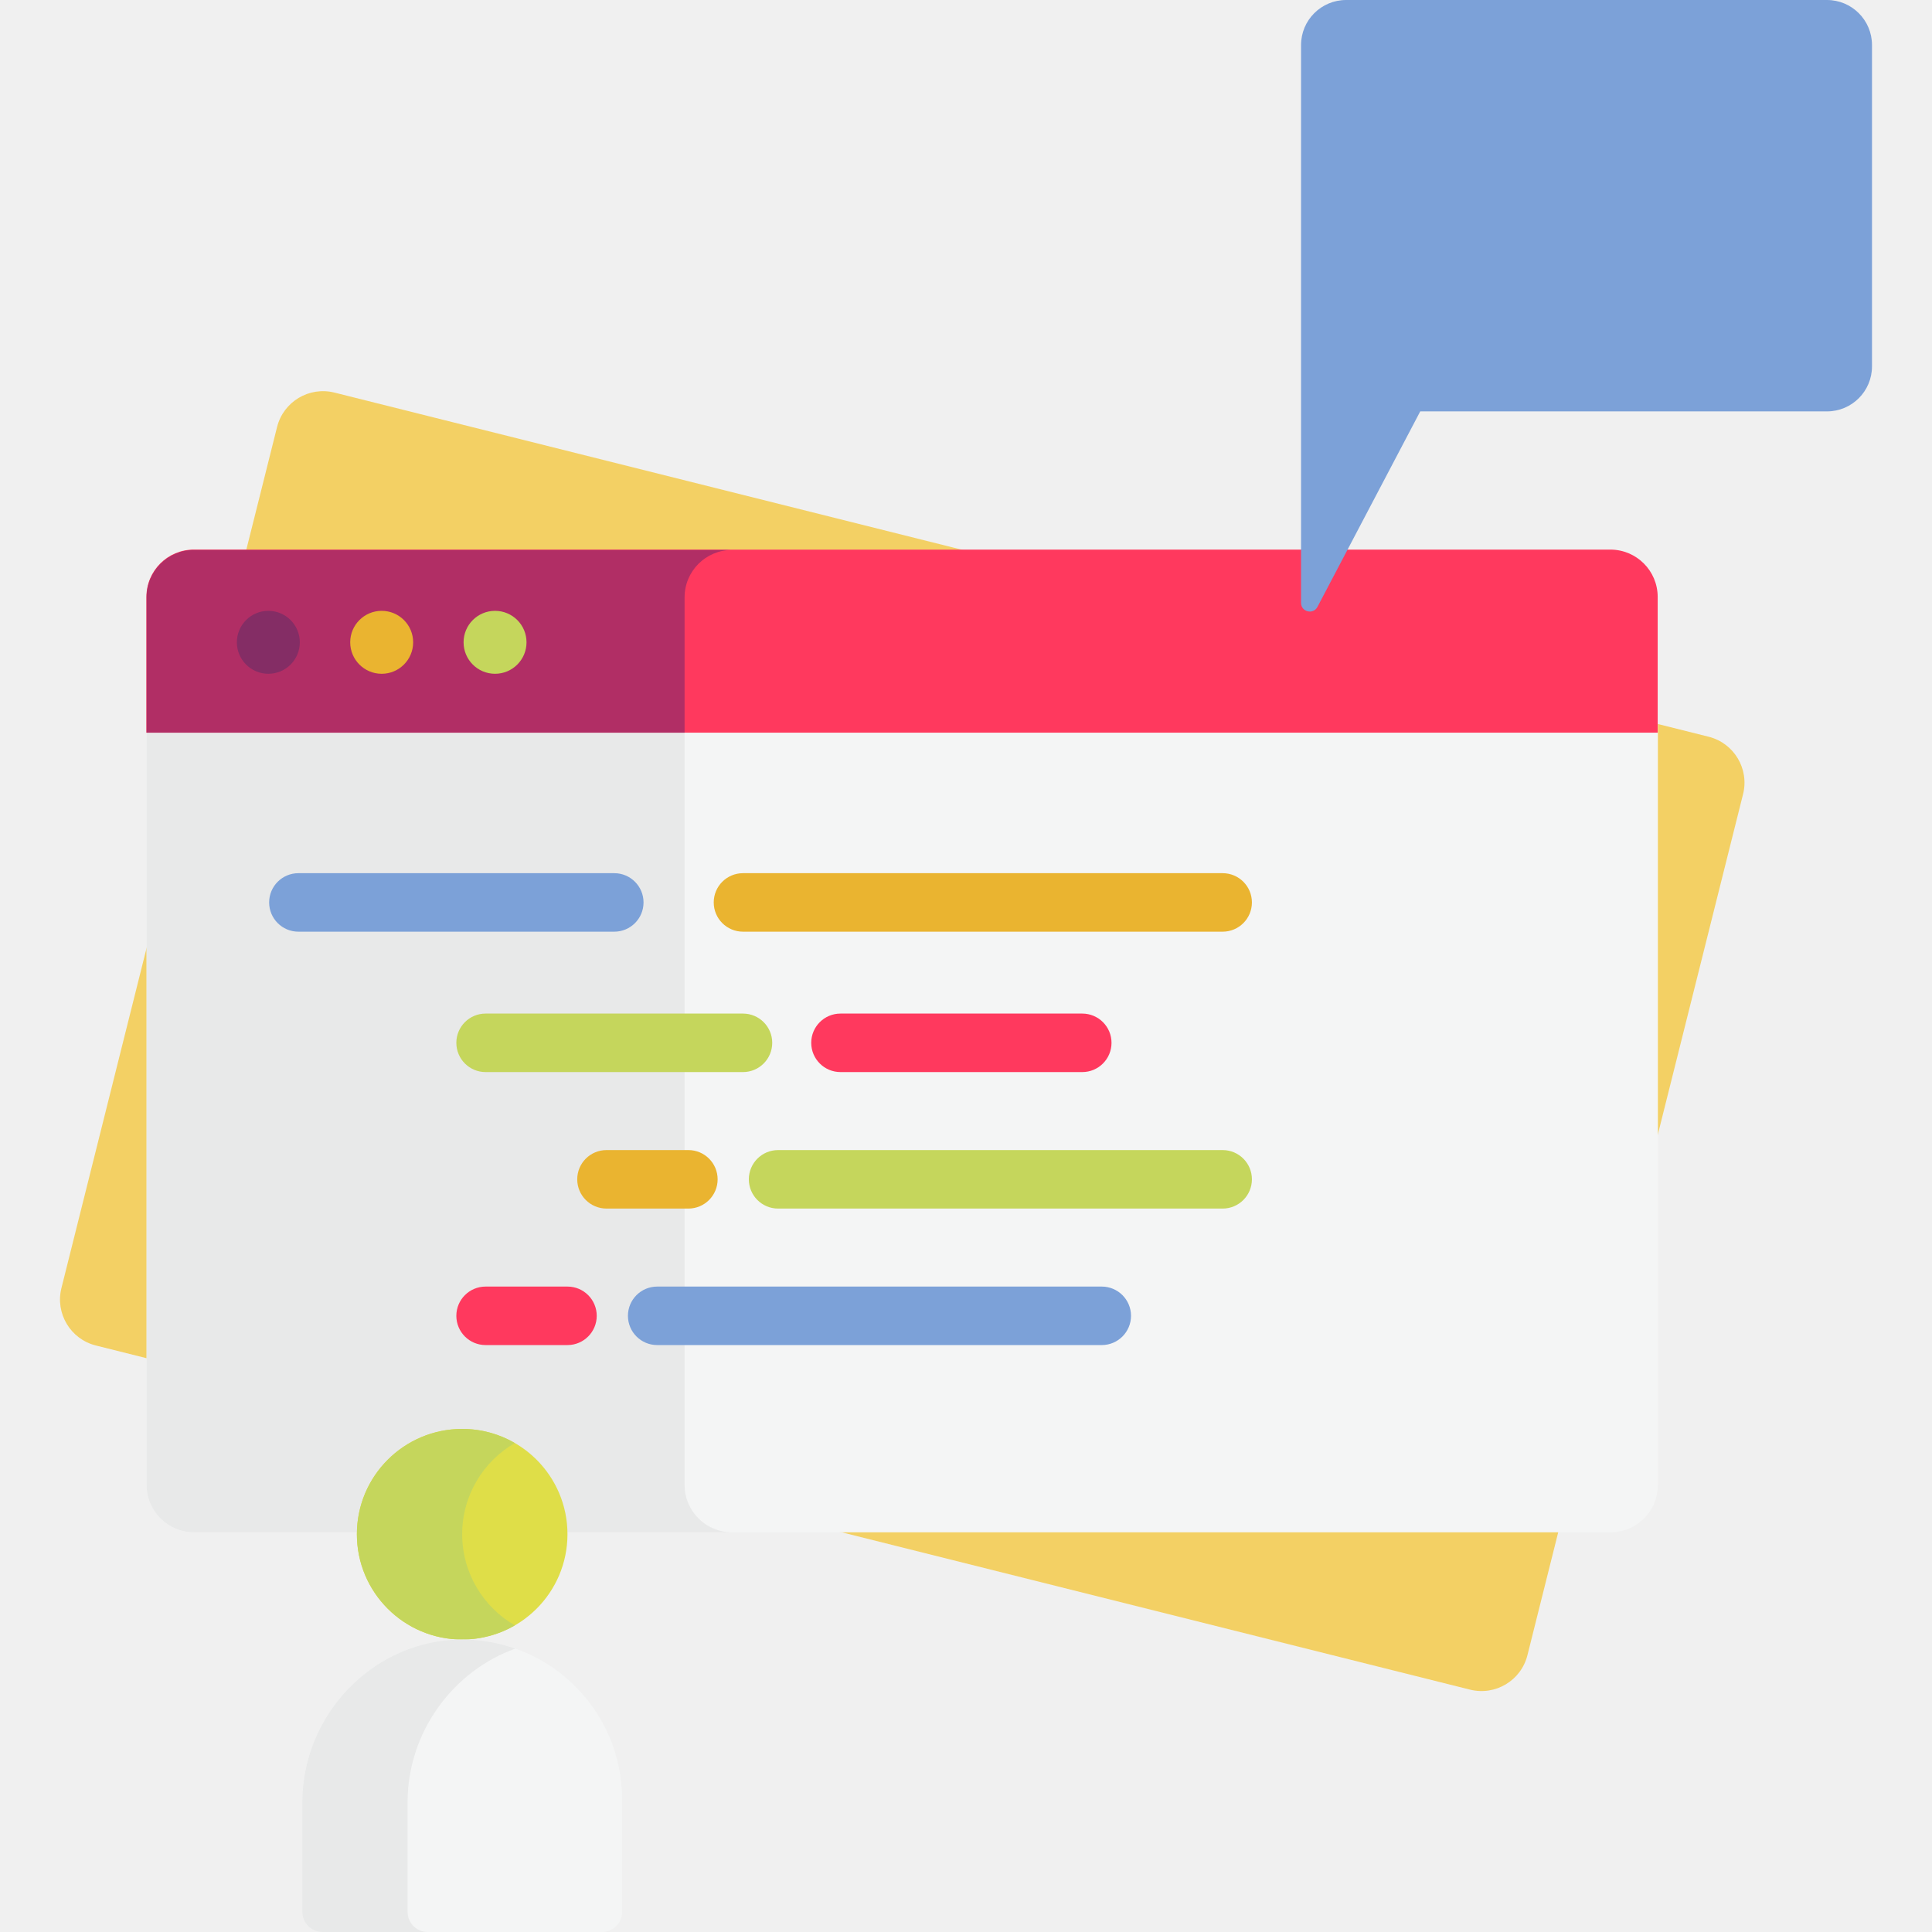
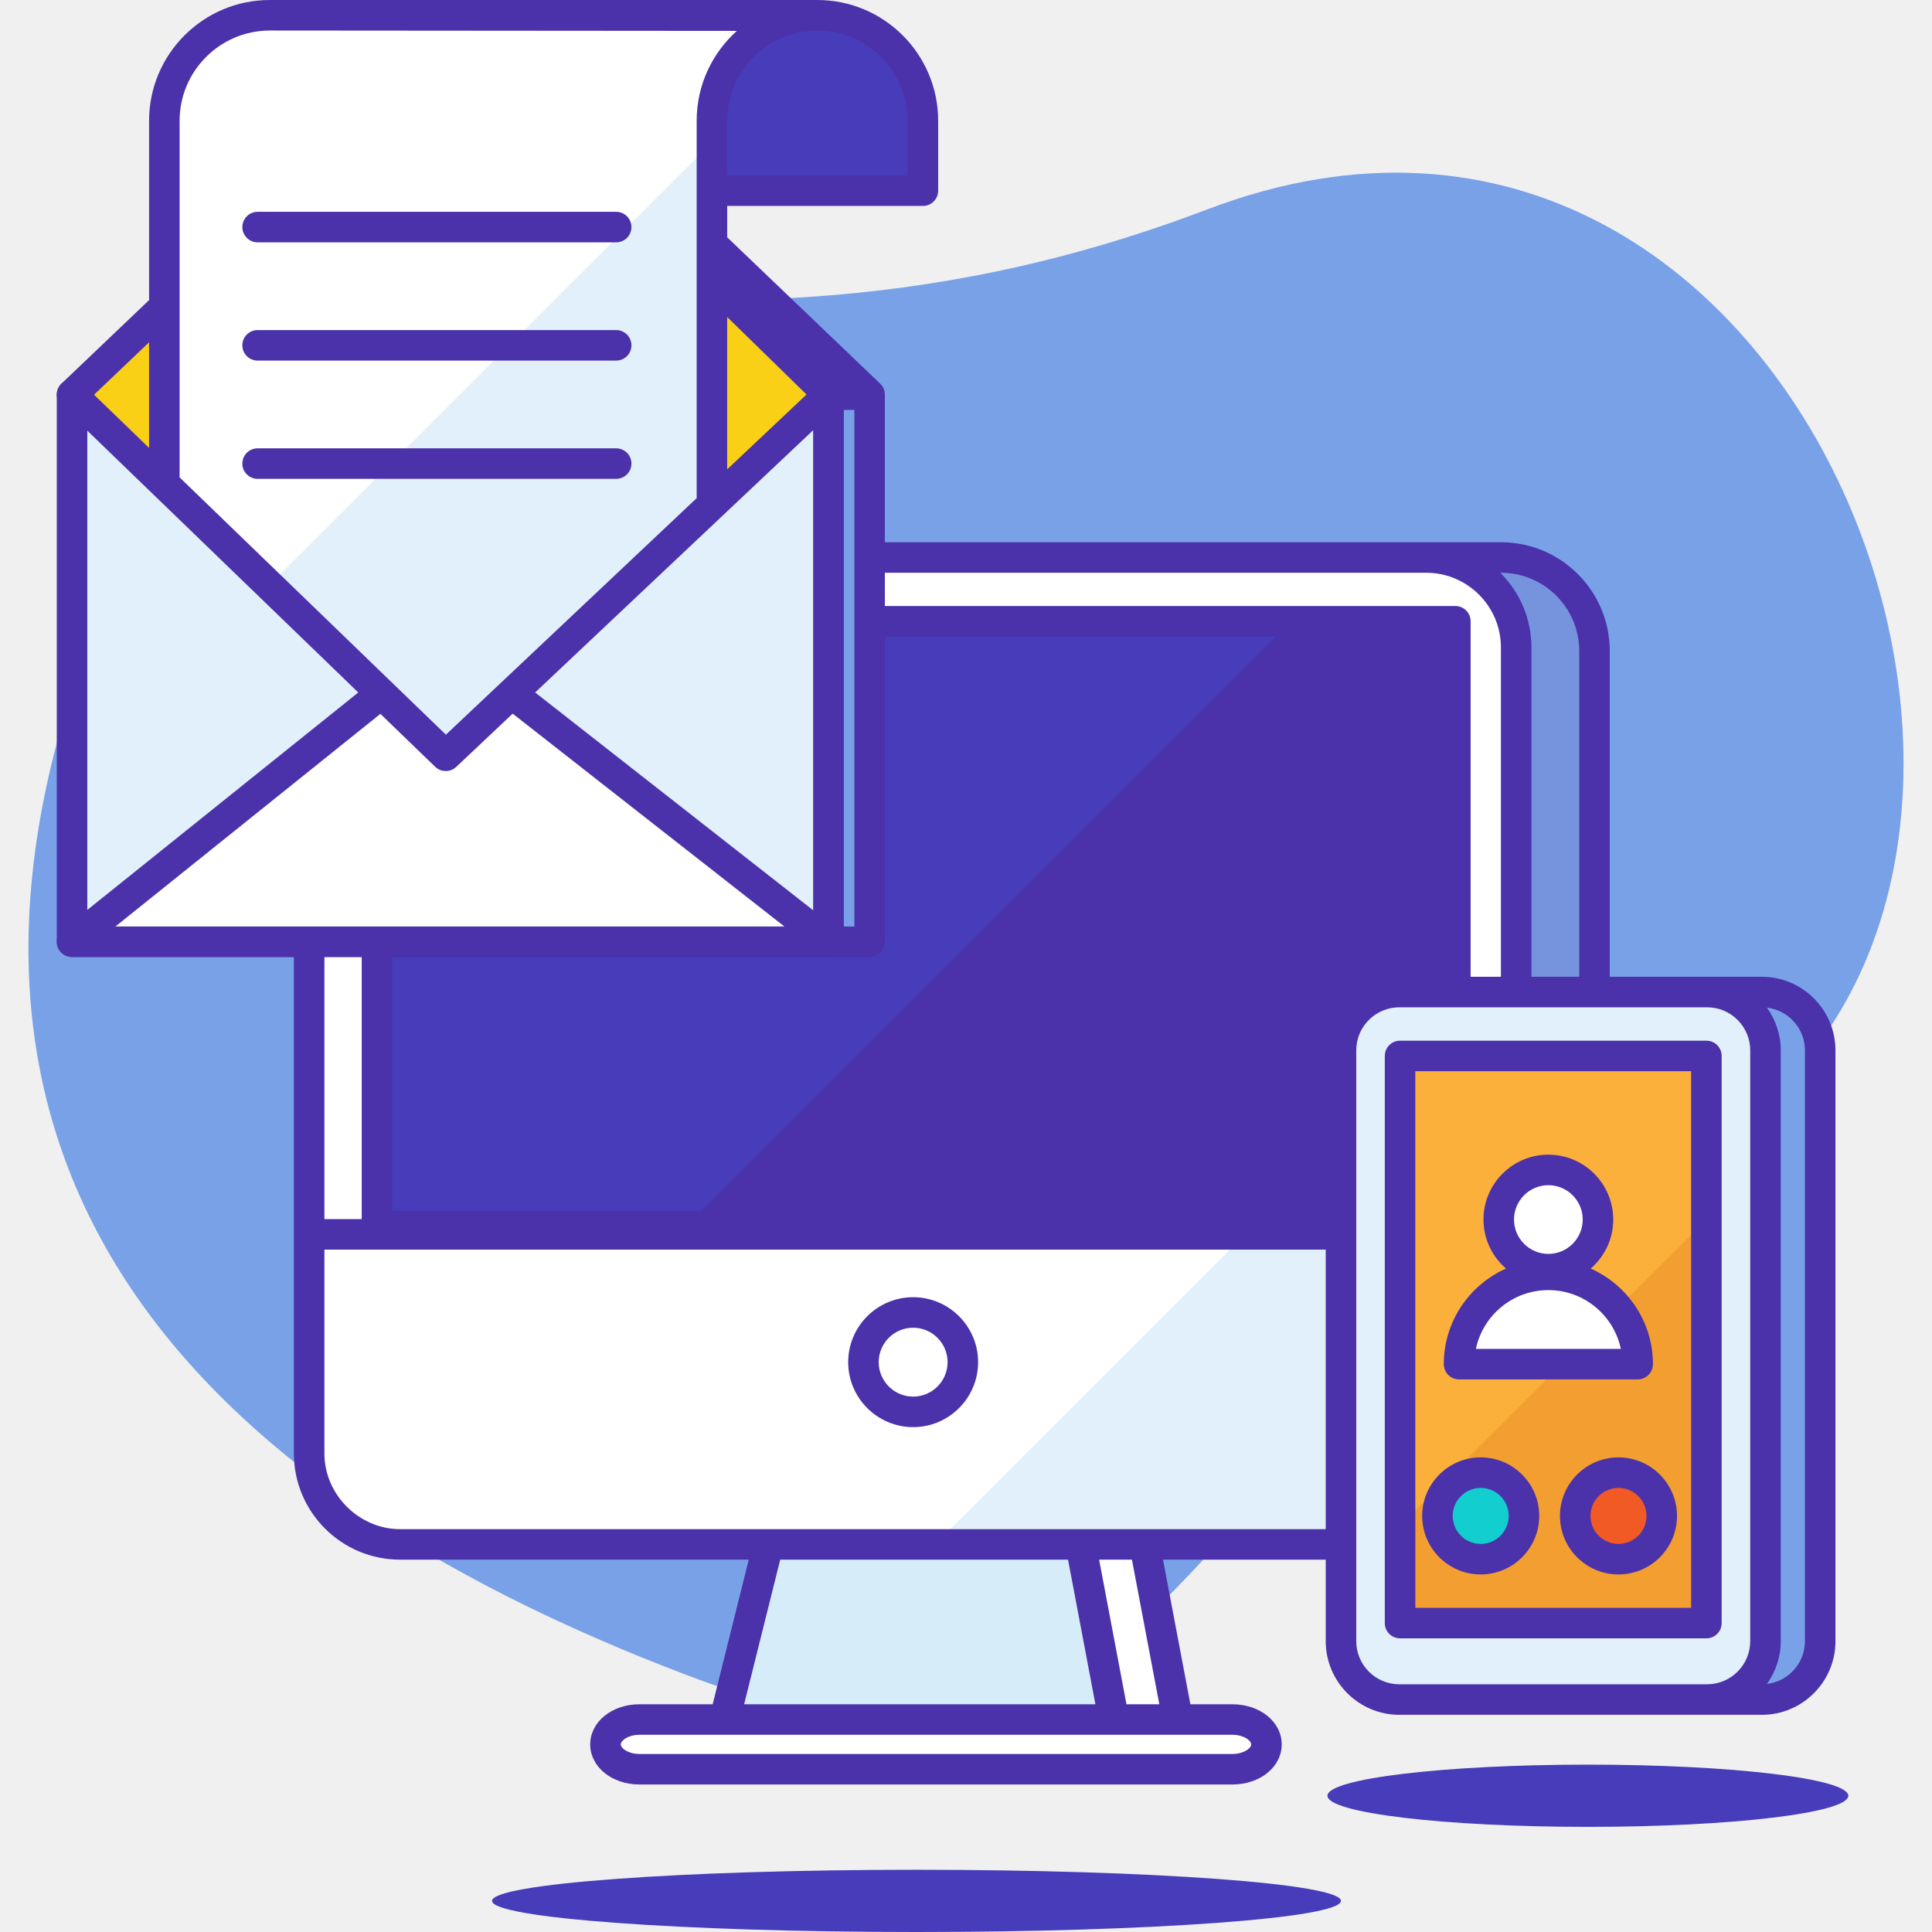
- <svg xmlns="http://www.w3.org/2000/svg" version="1.1" id="Capa_1" x="0px" y="0px" viewBox="0 0 512 512" style="enable-background:new 0 0 512 512;" xml:space="preserve">
-   <path style="fill:#F3D064;" d="M452.804,195.24l-13.446-3.369l-184.202-46.125L88.648,104.043  c-6.728-1.685-13.539,2.398-15.224,9.126l-8.165,32.576l-26.406,105.47l-22.572,90.132c-1.685,6.728,2.398,13.539,9.126,15.224  l13.446,3.369l184.202,46.136l166.509,41.692c6.718,1.685,13.539-2.398,15.224-9.126l8.154-32.566l26.416-105.47l22.572-90.143  C463.615,203.746,459.533,196.925,452.804,195.24z" />
-   <path style="fill:#F4F5F5;" d="M439.358,158.292v235.226c0,6.935-5.622,12.557-12.557,12.557H51.4  c-6.925,0-12.547-5.622-12.547-12.557V158.292c0-6.935,5.622-12.547,12.547-12.547h375.401  C433.736,145.745,439.358,151.357,439.358,158.292z" />
-   <path style="fill:#E8E9E9;" d="M181.426,393.519V158.292c0-6.935,5.622-12.547,12.547-12.547H51.4  c-6.925,0-12.547,5.612-12.547,12.547v235.226c0,6.935,5.622,12.557,12.547,12.557h142.572  C187.048,406.076,181.426,400.453,181.426,393.519z" />
-   <path style="fill:#FF395E;" d="M426.75,145.649H51.348c-6.925,0-12.547,5.612-12.547,12.547v35.973h400.505v-35.973  C439.307,151.261,433.684,145.649,426.75,145.649z" />
-   <path style="fill:#B12E65;" d="M193.971,145.745H51.4c-6.925,0-12.547,5.612-12.547,12.547v35.876h142.572v-35.876  C181.426,151.357,187.048,145.745,193.971,145.745z" />
-   <circle style="fill:#842D65;" cx="71.113" cy="170.219" r="8.34" />
-   <circle style="fill:#EAB430;" cx="101.149" cy="170.219" r="8.34" />
-   <circle style="fill:#C5D65C;" cx="131.193" cy="170.219" r="8.34" />
-   <path style="fill:#7CA1D8;" d="M496.098,11.937v85.151c0,6.594-5.343,11.937-11.937,11.937H376.376l-27.233,51.799  c-1.116,2.139-4.351,1.344-4.351-1.065v-50.735V82.691V11.937C344.792,5.343,350.136,0,356.74,0h127.421  C490.755,0,496.098,5.343,496.098,11.937z" />
-   <circle style="fill:#DFDE48;" cx="122.481" cy="406.582" r="27.905" />
-   <path style="fill:#F4F5F5;" d="M164.859,476.861v29.814c0,2.941-2.384,5.326-5.326,5.326H85.436c-2.941,0-5.326-2.384-5.326-5.326  v-29.063c0-23.47,19.202-43.284,42.67-43.123c11.581,0.08,22.061,4.808,29.665,12.411  C160.115,454.568,164.859,465.161,164.859,476.861z" />
-   <path style="fill:#C5D65C;" d="M122.485,406.582c0-10.326,5.614-19.335,13.952-24.161c-4.105-2.376-8.869-3.743-13.952-3.743  c-15.41,0-27.905,12.495-27.905,27.905s12.495,27.905,27.905,27.905c5.084,0,9.847-1.367,13.952-3.743  C128.099,425.917,122.485,416.908,122.485,406.582z" />
-   <path style="fill:#E8E9E9;" d="M108.016,506.674v-29.063c0-18.53,11.972-34.771,28.56-40.713c-4.321-1.524-8.959-2.378-13.794-2.411  c-23.469-0.161-42.67,19.653-42.67,43.123v29.063c0,2.941,2.384,5.326,5.326,5.326h27.905  C110.4,512,108.016,509.616,108.016,506.674z" />
-   <path style="fill:#7CA1D8;" d="M162.792,246.905H79.077c-4.281,0-7.751-3.471-7.751-7.751c0-4.281,3.471-7.751,7.751-7.751h83.714  c4.281,0,7.751,3.471,7.751,7.751C170.543,243.435,167.072,246.905,162.792,246.905z" />
-   <path style="fill:#EAB430;" d="M324.019,246.905H196.897c-4.281,0-7.751-3.471-7.751-7.751c0-4.281,3.471-7.751,7.751-7.751h127.122  c4.282,0,7.751,3.471,7.751,7.751C331.77,243.435,328.3,246.905,324.019,246.905z" />
-   <path style="fill:#C5D65C;" d="M196.897,284.111h-68.212c-4.281,0-7.751-3.471-7.751-7.751s3.471-7.751,7.751-7.751h68.212  c4.281,0,7.751,3.471,7.751,7.751S201.178,284.111,196.897,284.111z" />
-   <path style="fill:#FF395E;" d="M286.813,284.111h-64.078c-4.281,0-7.751-3.471-7.751-7.751s3.471-7.751,7.751-7.751h64.078  c4.282,0,7.751,3.471,7.751,7.751S291.093,284.111,286.813,284.111z" />
-   <path style="fill:#EAB430;" d="M182.428,320.284h-21.704c-4.281,0-7.751-3.471-7.751-7.751s3.471-7.751,7.751-7.751h21.704  c4.281,0,7.751,3.471,7.751,7.751S186.709,320.284,182.428,320.284z" />
-   <path style="fill:#C5D65C;" d="M324.019,320.284h-117.82c-4.281,0-7.751-3.471-7.751-7.751s3.471-7.751,7.751-7.751h117.82  c4.282,0,7.751,3.471,7.751,7.751S328.3,320.284,324.019,320.284z" />
-   <path style="fill:#FF395E;" d="M150.389,356.457h-21.704c-4.281,0-7.751-3.471-7.751-7.751s3.471-7.751,7.751-7.751h21.704  c4.281,0,7.751,3.471,7.751,7.751S154.67,356.457,150.389,356.457z" />
-   <path style="fill:#7CA1D8;" d="M291.98,356.457H174.16c-4.281,0-7.751-3.471-7.751-7.751s3.471-7.751,7.751-7.751h117.82  c4.282,0,7.751,3.471,7.751,7.751S296.261,356.457,291.98,356.457z" />
+ <svg xmlns="http://www.w3.org/2000/svg" version="1.1" id="Capa_1" x="0px" y="0px" viewBox="0 0 511.996 511.996" style="enable-background:new 0 0 511.996 511.996;" xml:space="preserve">
+   <path style="fill:#79A1E8;" d="M319.901,55.502C481.149-5.843,568.053,239.967,449.383,304.789  c-155.246,84.802-134.02,189.646-267.077,139.236S-38.236,304.494,32.957,147.405C86.785,28.635,161.425,115.792,319.901,55.502z" />
+   <path style="fill:#7693DD;" d="M422.556,384.504c0,13.683-11.092,24.774-24.774,24.774h-28.224  c-13.683,0-24.774-11.092-24.774-24.774V172.515c0-13.683,11.092-24.774,24.774-24.774h28.224c13.683,0,24.774,11.092,24.774,24.774  V384.504z" />
+   <path style="fill:#FFFFFF;" d="M401.796,171.574c0-13.163-10.67-23.833-23.833-23.833H106.015c-13.163,0-24.086,10.67-24.086,23.833  v155.543h319.867V171.574z" />
+   <path style="fill:#4B31AA;" d="M397.782,143.698H233.013c0.013,0.357-0.034,0.738-0.183,1.151c-0.788,2.186-1.372,4.561-1.507,6.936  h146.642c10.912,0,19.79,8.877,19.79,19.789v89.182c2.696-0.067,5.391-0.138,8.087-0.209v-88.973c0-7.73-3.165-14.734-8.265-19.789  h0.206c11.431,0,20.731,9.299,20.731,20.73v90.438c2.674,0.464,5.375,0.662,8.087,0.724v-91.161  C426.599,156.625,413.672,143.698,397.782,143.698z" />
+   <path style="fill:#FFFFFF;" d="M81.929,327.116v58.105c0,13.163,10.923,24.057,24.086,24.057h271.948  c13.163,0,23.833-10.894,23.833-24.057v-58.105H81.929z" />
+   <path style="fill:#E1F0FA;" d="M329.98,327.116l-82.162,82.162h130.145c13.163,0,23.833-10.894,23.833-24.057v-58.105H329.98z" />
+   <circle style="fill:#FFFFFF;" cx="241.993" cy="360.988" r="13.172" />
+   <path style="fill:#4B31AA;" d="M241.99,378.199c-9.493,0-17.215-7.722-17.215-17.214c0-9.492,7.722-17.215,17.215-17.215  s17.215,7.723,17.215,17.215C259.205,370.477,251.481,378.199,241.99,378.199z M241.99,351.858c-5.033,0-9.128,4.095-9.128,9.128  c0,5.032,4.094,9.127,9.128,9.127s9.128-4.094,9.128-9.127C251.117,355.953,247.022,351.858,241.99,351.858z" />
+   <polygon style="fill:#FFFFFF;" points="312.108,455.691 229.319,455.691 220.538,409.279 303.327,409.279 " />
+   <polygon style="fill:#D7ECF9;" points="295.174,455.691 192.024,455.691 203.604,409.279 286.393,409.279 " />
+   <path style="fill:#FFFFFF;" d="M335.619,462.276c0-3.637-4.037-6.585-9.015-6.585H169.47c-4.98,0-9.015,2.949-9.015,6.585l0,0  c0,3.637,4.037,6.585,9.015,6.585h157.134C331.582,468.861,335.619,465.913,335.619,462.276L335.619,462.276z" />
+   <rect x="99.898" y="164.648" style="fill:#473CBA;" width="285.776" height="160.402" />
+   <g>
+     <polygon style="fill:#4B31AA;" points="385.681,164.646 342.16,164.646 181.756,325.051 385.681,325.051  " />
+     <path style="fill:#4B31AA;" d="M385.681,160.602H232.459c0.334,0.588,0.499,1.295,0.37,2.106c-0.105,0.656-0.226,1.31-0.354,1.963   c0.341,1.332,0.663,2.673,0.965,4.019h148.197v92.455c0.038,0.011,0.076,0.017,0.115,0.028c2.635,0.797,5.295,1.092,7.972,1.075   v-97.603C389.725,162.413,387.915,160.602,385.681,160.602z" />
+     <path style="fill:#4B31AA;" d="M326.602,451.647h-11.143l-7.251-38.324h44.602c-0.159-2.691-0.24-5.385-0.199-8.087H106.015   c-10.864,0-20.042-9.164-20.042-20.013V331.16h265.493c0.621-3.359,1.161-6.717,1.145-10.056c0-0.035,0.008-0.064,0.009-0.098   H103.947v-67.268c-2.707-0.287-5.404-0.667-8.087-1.184v70.518h-9.887v-71.871c-2.695-0.15-5.39-0.3-8.087-0.43v134.451   c0,15.494,12.619,28.1,28.13,28.1h92.412l-9.562,38.324H169.47c-7.323,0-13.059,4.668-13.059,10.63   c0,5.961,5.736,10.63,13.059,10.63h157.134c7.323,0,13.06-4.668,13.06-10.63C339.664,456.315,333.927,451.647,326.602,451.647z    M299.977,413.322l7.251,38.324h-8.703l-7.25-38.324H299.977z M206.762,413.322h76.28l7.25,38.324H197.2L206.762,413.322z    M326.602,464.819H169.47c-2.989,0-4.972-1.531-4.972-2.542s1.983-2.542,4.972-2.542h157.134c2.989,0,4.973,1.531,4.973,2.542   S329.592,464.819,326.602,464.819z" />
+   </g>
+   <g>
+     <ellipse style="fill:#473CBA;" cx="242.882" cy="503.75" rx="112.485" ry="8.246" />
+     <ellipse style="fill:#473CBA;" cx="420.804" cy="475.889" rx="69.015" ry="8.246" />
+   </g>
+   <polygon style="fill:#F28F20;" points="230.457,104.591 187.572,63.57 187.572,72.622 219.587,104.591 " />
+   <polyline style="fill:#E1F0FA;" points="219.587,104.591 219.587,249.571 19.091,249.571 19.091,104.591 " />
+   <path style="fill:#4B31AA;" d="M219.587,253.615H19.09c-2.233,0-4.044-1.811-4.044-4.044V104.592c0-2.233,1.811-4.044,4.044-4.044  s4.044,1.811,4.044,4.044v140.935h192.41V104.592c0-2.233,1.811-4.044,4.044-4.044c2.233,0,4.044,1.811,4.044,4.044v144.979  C223.63,251.804,221.82,253.615,219.587,253.615z" />
+   <rect x="219.591" y="104.589" style="fill:#79A1E8;" width="10.87" height="144.976" />
+   <polygon style="fill:#FFFFFF;" points="19.091,249.571 118.131,170.095 219.587,249.571 " />
+   <polygon style="fill:#F9D015;" points="219.587,104.611 120.546,7.859 19.091,104.584 19.091,104.591 118.131,200.291   219.587,104.591 " />
+   <path style="fill:#473CBA;" d="M170.586,50.534V4.255l46.035-0.211c15.439,0,27.954,12.515,27.954,27.954v18.536H170.586z" />
+   <path style="fill:#FFFFFF;" d="M71.507,4.044c-15.438,0-27.954,12.515-27.954,27.954v96.232l74.577,72.061l70.536-66.533V31.998  c0.001-15.439,12.516-27.954,27.955-27.954H71.507z" />
+   <polygon style="fill:#E1F0FA;" points="118.131,200.291 188.666,133.757 188.666,37.78 71.354,155.092 " />
+   <path style="fill:#4B31AA;" d="M216.627,0.001c-0.002,0-0.004-0.001-0.006-0.001H71.508C53.863,0,39.509,14.354,39.509,31.998V79.53  L16.3,101.658c-0.801,0.763-1.254,1.83-1.254,2.935c0,1.097,0.445,2.146,1.234,2.908l78.668,76.013l-78.389,62.903  c-1.338,1.075-1.853,2.877-1.284,4.496c0.569,1.618,2.099,2.702,3.814,2.702h211.367c2.233,0,4.044-1.811,4.044-4.044V104.592  c0-0.033-0.009-0.065-0.01-0.099c-0.005-0.211-0.025-0.421-0.064-0.628c-0.006-0.036-0.008-0.073-0.015-0.108  c-0.049-0.229-0.12-0.452-0.208-0.669c-0.027-0.069-0.061-0.132-0.092-0.199c-0.071-0.152-0.15-0.299-0.24-0.442  c-0.041-0.066-0.082-0.13-0.126-0.193c-0.104-0.147-0.221-0.286-0.346-0.42c-0.038-0.04-0.072-0.085-0.111-0.124  c-0.013-0.012-0.022-0.027-0.035-0.039l-40.542-38.782v-8.312h51.864c2.233,0,4.044-1.811,4.044-4.044V31.998  C248.618,14.363,234.277,0.014,216.627,0.001z M39.509,118.7l-14.583-14.091l14.583-13.904C39.509,90.704,39.509,118.7,39.509,118.7  z M223.63,108.636h2.783v136.891h-2.783V108.636z M47.597,126.513V31.998c0-13.184,10.727-23.91,23.911-23.91l123.767,0.098  c-6.533,5.862-10.651,14.365-10.651,23.812v100.016l-66.459,62.687L47.597,126.513z M30.59,245.527l70.22-56.349l14.511,14.02  c0.782,0.756,1.796,1.135,2.809,1.135c0.998,0,1.996-0.367,2.775-1.102l14.959-14.109l72.004,56.404H30.59z M215.543,241.267  l-73.729-57.756l73.729-69.546V241.267z M213.738,104.551l-21.028,19.834V84.008L213.738,104.551z M240.531,46.49h-47.82V31.998  c0-13.184,10.726-23.91,23.909-23.91c13.184,0,23.91,10.726,23.91,23.91V46.49H240.531z" />
+   <path style="fill:#79A1E8;" d="M466.903,450.394h-81.57c-8.54,0-15.464-6.923-15.464-15.464V278.362  c0-8.54,6.923-15.464,15.464-15.464h81.57c8.54,0,15.464,6.923,15.464,15.464V434.93  C482.366,443.47,475.443,450.394,466.903,450.394z" />
+   <path style="fill:#E1F0FA;" d="M452.405,450.394h-81.57c-8.54,0-15.464-6.923-15.464-15.464V278.362  c0-8.54,6.923-15.464,15.464-15.464h81.57c8.54,0,15.464,6.923,15.464,15.464V434.93  C467.869,443.47,460.945,450.394,452.405,450.394z" />
+   <path style="fill:#4B31AA;" d="M466.903,258.855h-96.066c-10.757,0-19.508,8.751-19.508,19.507v156.569  c0,10.756,8.751,19.507,19.508,19.507h96.066c10.757,0,19.508-8.75,19.508-19.507v-156.57  C486.409,267.606,477.659,258.855,466.903,258.855z M370.835,446.349c-6.297,0-11.42-5.122-11.42-11.419V278.361  c0-6.297,5.122-11.419,11.42-11.419h81.569c6.297,0,11.42,5.122,11.42,11.419V434.93c0,6.297-5.122,11.419-11.42,11.419  L370.835,446.349L370.835,446.349z M478.322,434.93c0,5.839-4.408,10.661-10.071,11.332c2.294-3.199,3.661-7.105,3.661-11.332  V278.361c0-4.228-1.367-8.134-3.661-11.332c5.662,0.671,10.071,5.493,10.071,11.332V434.93z" />
+   <rect x="371.026" y="279.832" style="fill:#FBB03B;" width="81.187" height="150.303" />
+   <polygon style="fill:#F29E30;" points="371.028,404.345 371.028,430.132 452.212,430.132 452.212,323.162 " />
+   <path style="fill:#4B31AA;" d="M452.212,434.176h-81.184c-2.233,0-4.044-1.811-4.044-4.044V279.834c0-2.233,1.811-4.044,4.044-4.044  h81.184c2.233,0,4.044,1.811,4.044,4.044v150.299C456.256,432.365,454.445,434.176,452.212,434.176z M375.073,426.088h73.096  V283.878h-73.096V426.088z" />
+   <circle style="fill:#13CECE;" cx="392.397" cy="401.728" r="11.467" />
+   <path style="fill:#4B31AA;" d="M392.398,417.241c-8.552,0-15.51-6.958-15.51-15.51c0-8.552,6.958-15.51,15.51-15.51  s15.509,6.958,15.509,15.51C407.907,410.283,400.95,417.241,392.398,417.241z M392.398,394.308c-4.093,0-7.423,3.33-7.423,7.423  s3.33,7.423,7.423,7.423c4.092,0,7.422-3.33,7.422-7.423S396.49,394.308,392.398,394.308z" />
+   <circle style="fill:#F15A24;" cx="428.911" cy="401.728" r="11.467" />
+   <path style="fill:#4B31AA;" d="M428.913,417.241c-8.552,0-15.509-6.958-15.509-15.51c0-8.552,6.957-15.51,15.509-15.51  s15.51,6.958,15.51,15.51C444.424,410.283,437.466,417.241,428.913,417.241z M428.913,394.308c-4.092,0-7.422,3.33-7.422,7.423  s3.33,7.423,7.422,7.423c4.093,0,7.423-3.33,7.423-7.423S433.007,394.308,428.913,394.308z" />
+   <g>
+     <circle style="fill:#FFFFFF;" cx="410.331" cy="323.19" r="13.152" />
+     <path style="fill:#FFFFFF;" d="M386.661,361.51c0-13.071,10.596-23.669,23.669-23.669c13.072,0,23.669,10.596,23.669,23.669   H386.661z" />
+   </g>
+   <g>
+     <path style="fill:#4B31AA;" d="M421.555,336.182c3.646-3.155,5.966-7.804,5.966-12.993c0-9.48-7.712-17.193-17.193-17.193   s-17.193,7.712-17.193,17.193c0,5.189,2.32,9.838,5.966,12.993c-9.701,4.317-16.486,14.042-16.486,25.327   c0,2.233,1.811,4.044,4.044,4.044h47.336c2.233,0,4.044-1.811,4.044-4.044C438.042,350.224,431.257,340.5,421.555,336.182z    M410.33,314.084c5.021,0,9.105,4.084,9.105,9.105c0,5.021-4.084,9.106-9.105,9.106s-9.105-4.085-9.105-9.106   C401.224,318.168,405.308,314.084,410.33,314.084z M391.124,357.465c1.869-8.888,9.771-15.58,19.205-15.58   c9.436,0,17.337,6.692,19.206,15.58H391.124z" />
+     <path style="fill:#4B31AA;" d="M163.293,64.222H68.267c-2.233,0-4.044-1.811-4.044-4.044c0-2.233,1.811-4.044,4.044-4.044h95.026   c2.233,0,4.044,1.811,4.044,4.044C167.337,62.411,165.526,64.222,163.293,64.222z" />
+     <path style="fill:#4B31AA;" d="M163.293,95.56H68.267c-2.233,0-4.044-1.811-4.044-4.044s1.811-4.044,4.044-4.044h95.026   c2.233,0,4.044,1.811,4.044,4.044S165.526,95.56,163.293,95.56z" />
+     <path style="fill:#4B31AA;" d="M163.293,126.898H68.267c-2.233,0-4.044-1.811-4.044-4.044c0-2.233,1.811-4.044,4.044-4.044h95.026   c2.233,0,4.044,1.811,4.044,4.044C167.337,125.088,165.526,126.898,163.293,126.898z" />
+   </g>
  <g>
</g>
  <g>
</g>
  <g>
</g>
  <g>
</g>
  <g>
</g>
  <g>
</g>
  <g>
</g>
  <g>
</g>
  <g>
</g>
  <g>
</g>
  <g>
</g>
  <g>
</g>
  <g>
</g>
  <g>
</g>
  <g>
</g>
</svg>
